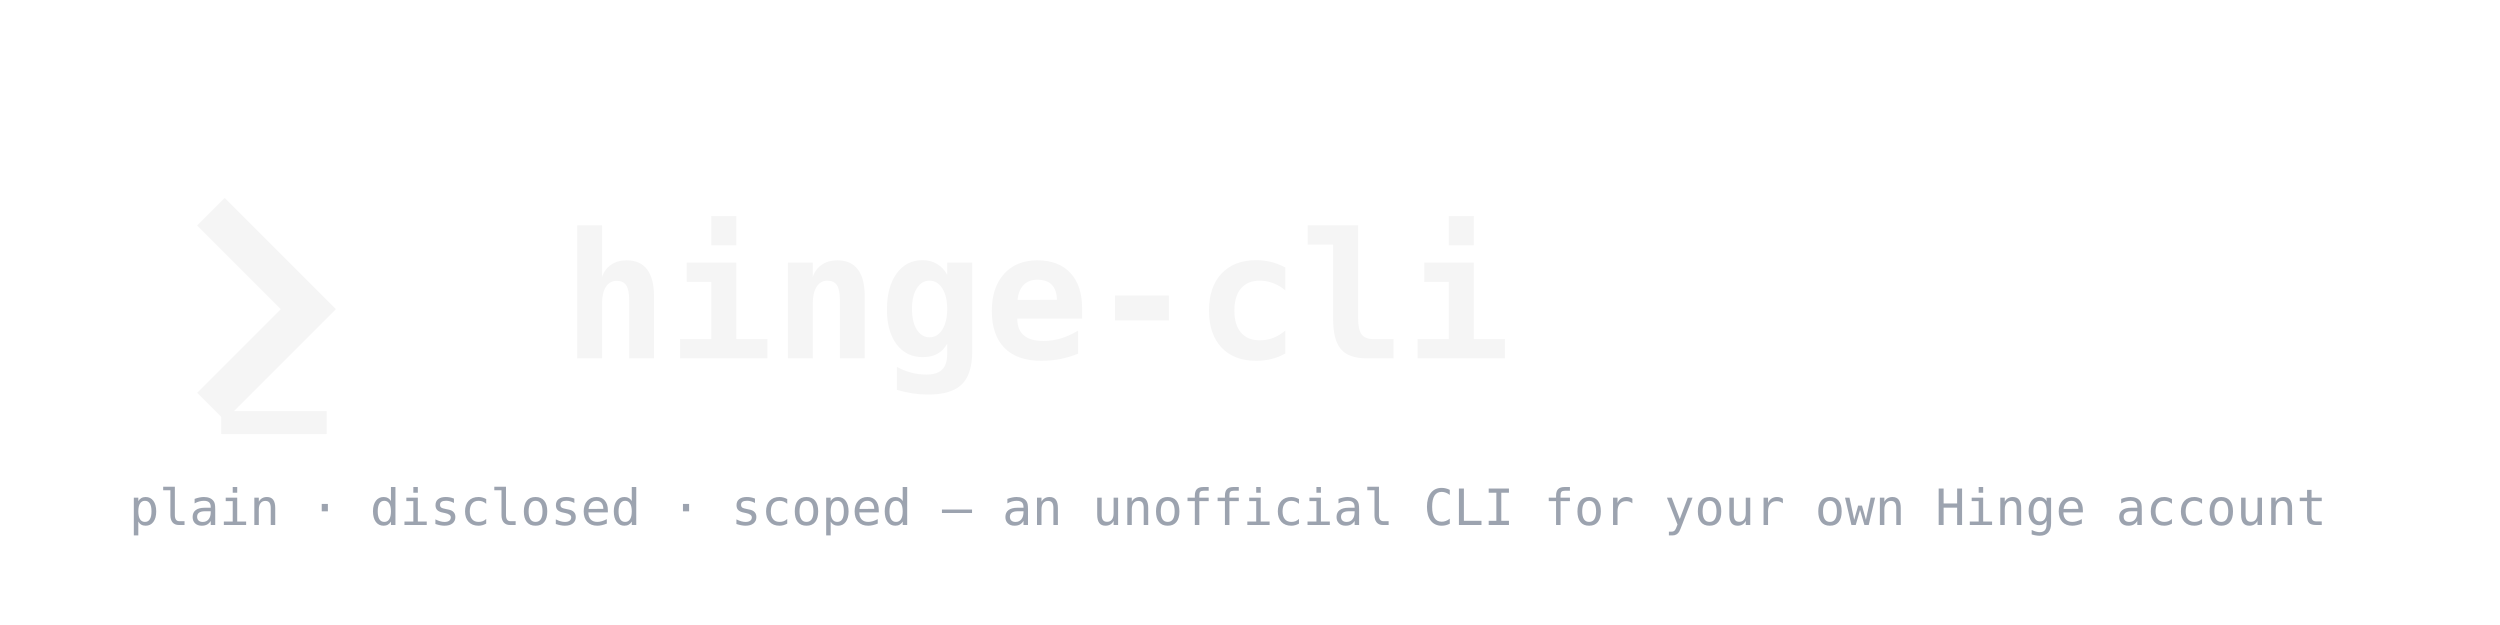
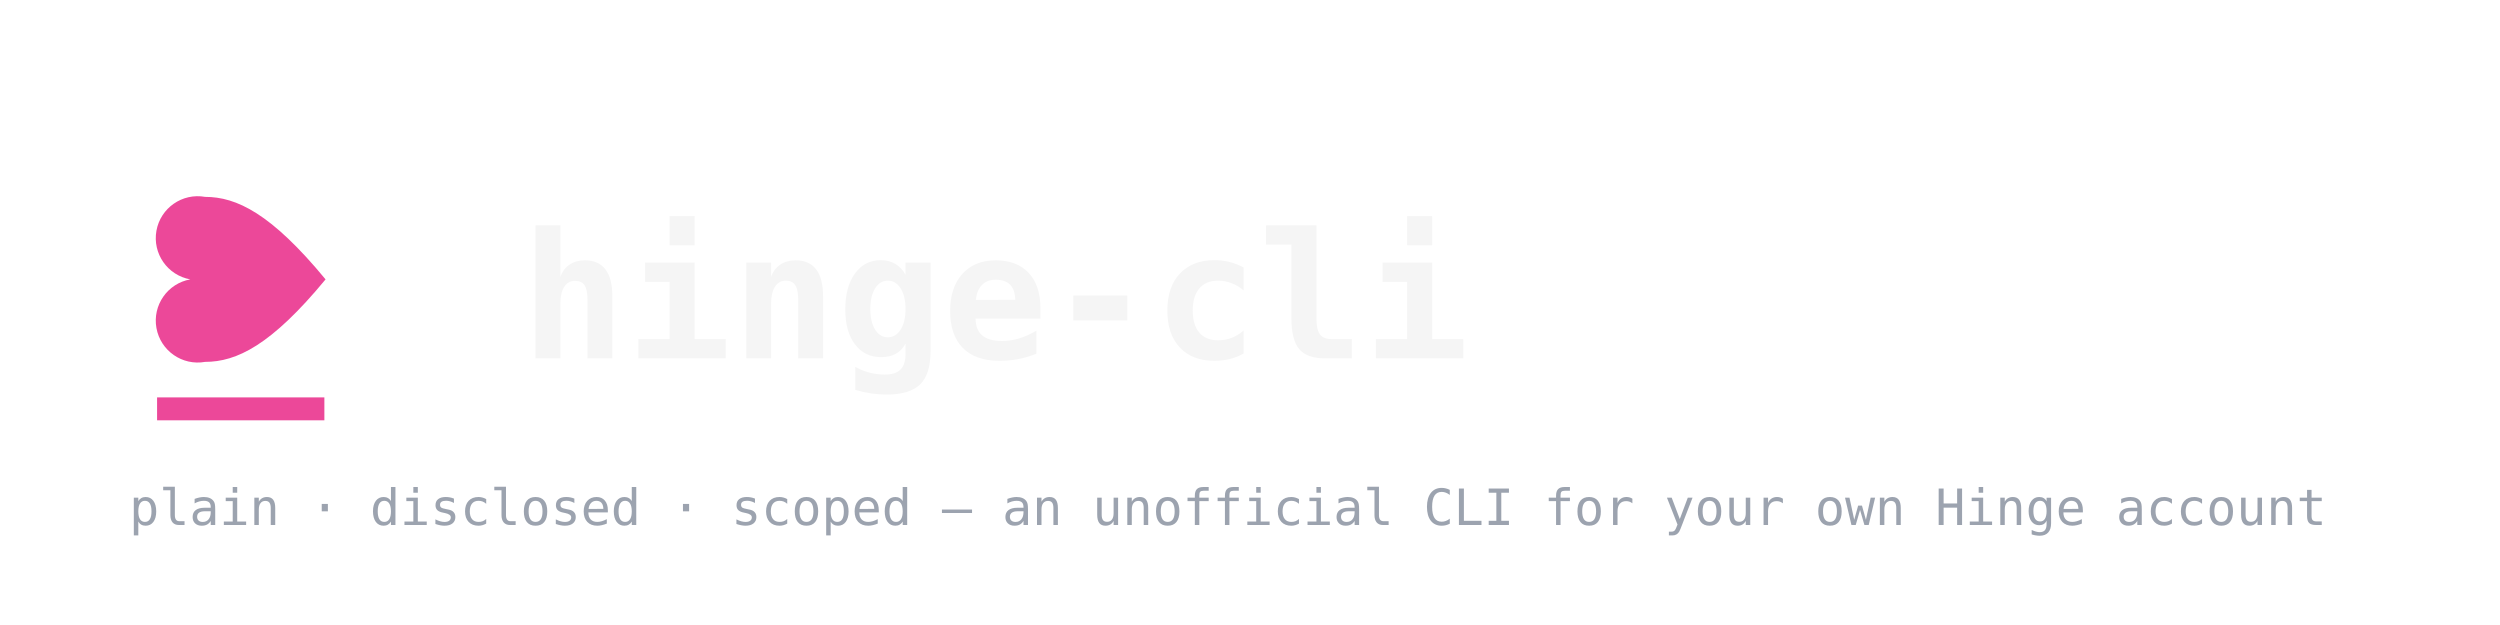
<svg xmlns="http://www.w3.org/2000/svg" viewBox="0 0 1200 300" role="img" aria-label="hinge-cli">
  <g transform="translate(60,78) scale(0.55)">
-     <polyline points="87,55 160,128 87,201" fill="none" stroke="#f5f5f5" stroke-width="34" stroke-linecap="square" stroke-linejoin="miter" />
-     <rect x="84" y="217" width="92" height="20" fill="#f5f5f5" />
+     <g transform="translate(116 102) scale(0.72) rotate(-90) translate(-128 -144)">
+       <path d="M128 226 C48 160 28 118 28 80 A50 50 0 0 1 128 62 A50 50 0 0 1 228 80 C228 118 208 160 128 226 Z" fill="#ec4899" />
+     </g>
+     <rect x="28" y="205" width="146" height="20" fill="#ec4899" />
  </g>
-   <text x="270" y="172" font-family="ui-monospace, SFMono-Regular, Menlo, Consolas, monospace" font-size="84" font-weight="700" fill="#f5f5f5">hinge-cli</text>
+   <text x="250" y="172" font-family="ui-monospace, SFMono-Regular, Menlo, Consolas, monospace" font-size="84" font-weight="700" fill="#f5f5f5">hinge-cli</text>
  <text x="62" y="252" font-family="ui-monospace, SFMono-Regular, Menlo, Consolas, monospace" font-size="24" fill="#9ca3af">plain · disclosed · scoped — an unofficial CLI for your own Hinge account</text>
</svg>
